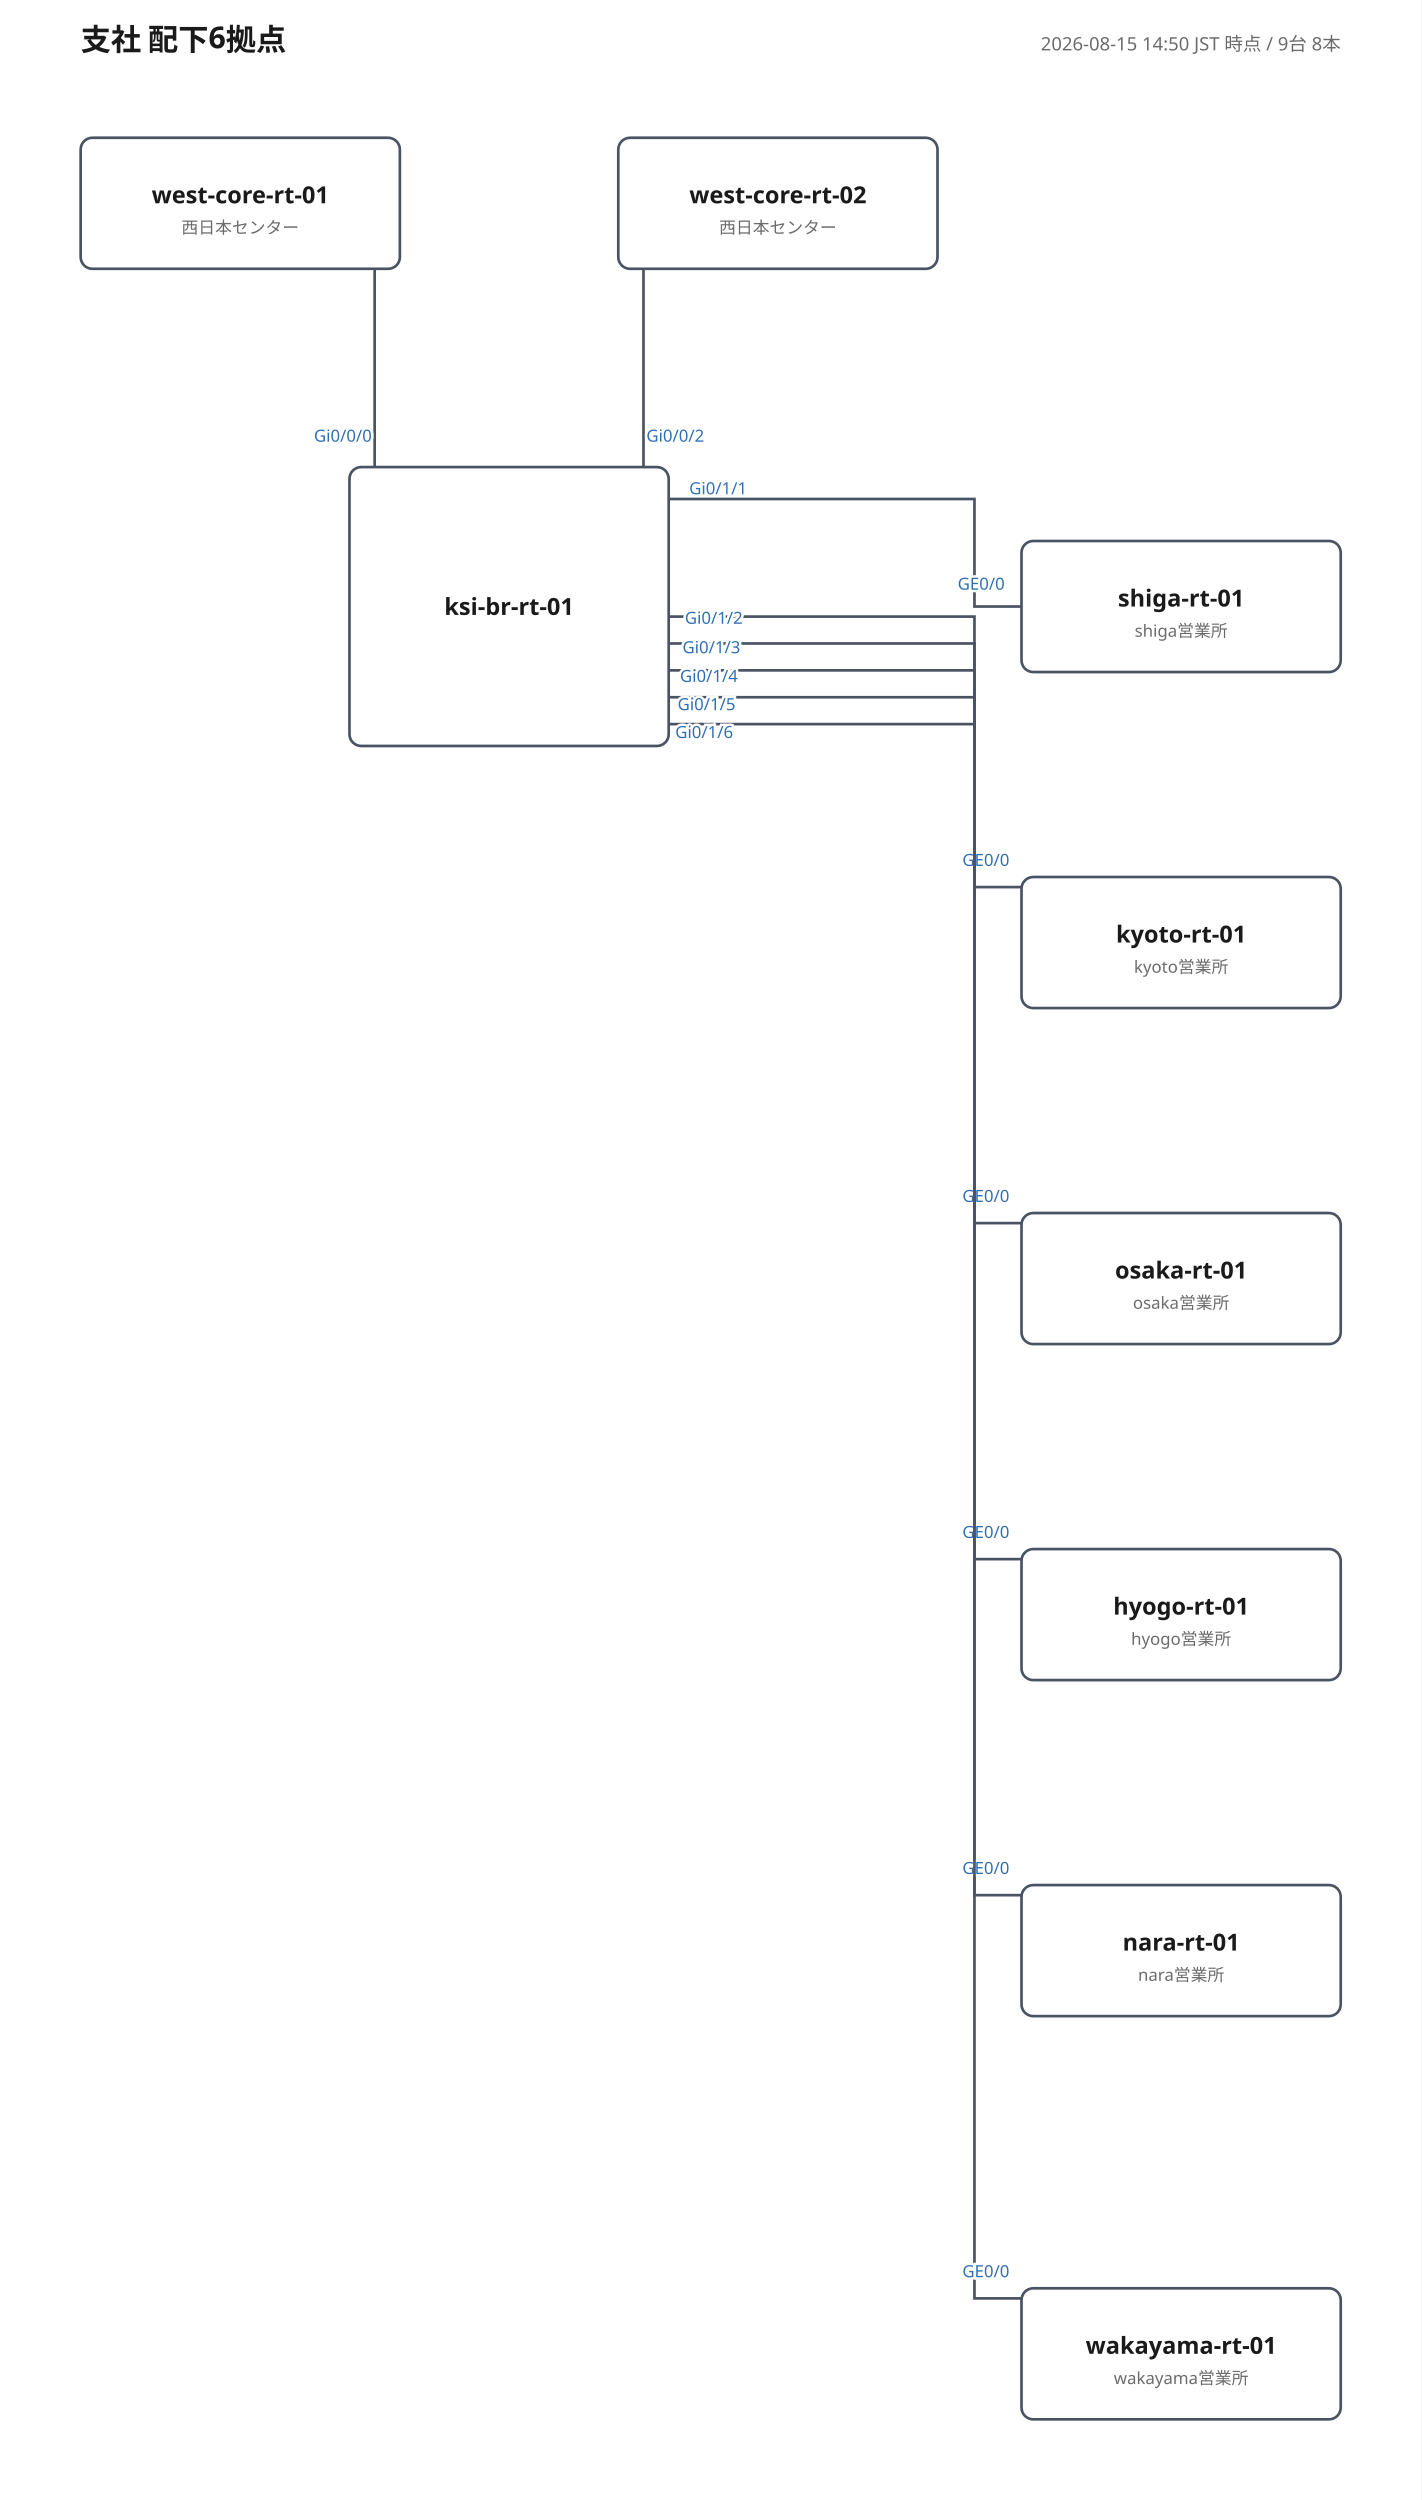
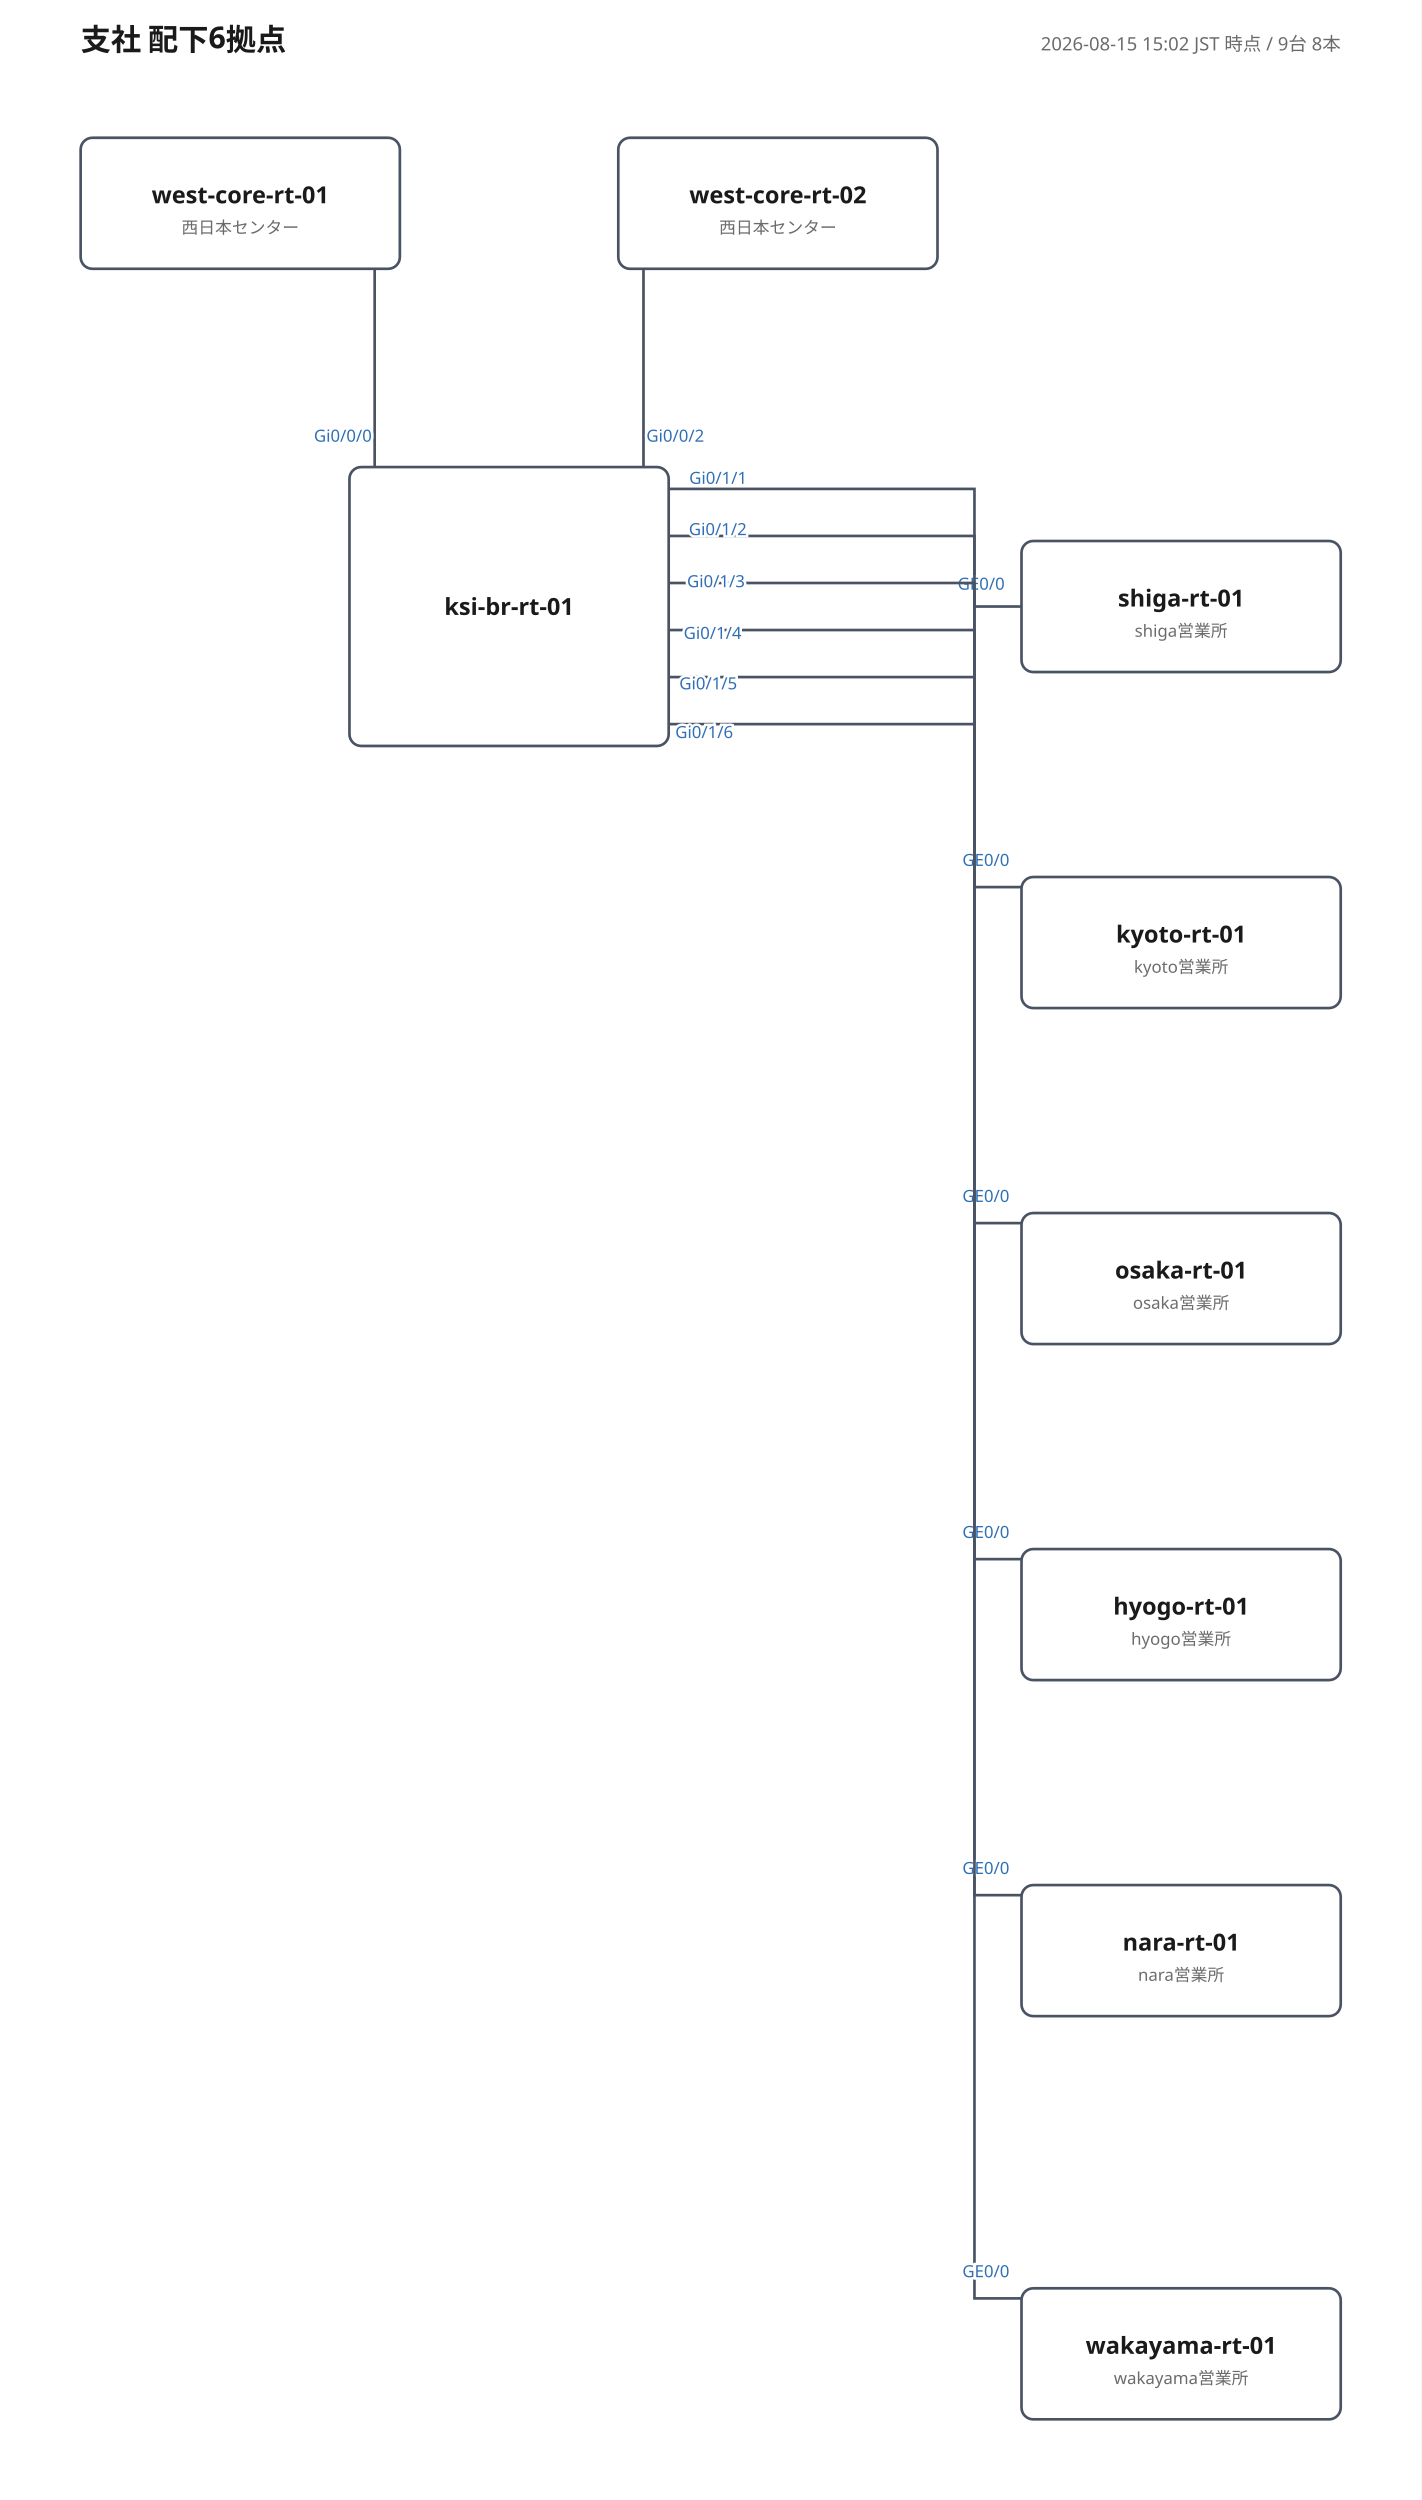
<svg xmlns="http://www.w3.org/2000/svg" width="846" height="1488" viewBox="0 0 846 1488" font-family="'Yu Gothic', 'Hiragino Kaku Gothic ProN', Meiryo, 'Noto Sans JP', sans-serif">
  <rect width="100%" height="100%" fill="#ffffff" />
  <text x="48" y="30" font-size="18" font-weight="700" fill="#1a1a1a">支社 配下6拠点</text>
-   <text x="798" y="30" font-size="11" fill="#6b6b6b" text-anchor="end">2026-08-15 14:50 JST 時点 / 9台 8本</text>
+   <text x="798" y="30" font-size="11" fill="#6b6b6b" text-anchor="end">2026-08-15 15:02 JST 時点 / 9台 8本</text>
  <polyline points="223,278 223,160" fill="none" stroke="#4a5364" stroke-width="1.6" />
  <text class="port-label" x="221.3" y="262.9" font-size="10" fill="#2f6fb5" text-anchor="end" paint-order="stroke" stroke="#ffffff" stroke-width="3">Gi0/0/0</text>
  <text class="port-label" x="223.9" y="177.6" font-size="10" fill="#2f6fb5" text-anchor="start" paint-order="stroke" stroke="#ffffff" stroke-width="3" />
  <polyline points="383,278 383,160" fill="none" stroke="#4a5364" stroke-width="1.6" />
  <text class="port-label" x="384.7" y="262.9" font-size="10" fill="#2f6fb5" text-anchor="start" paint-order="stroke" stroke="#ffffff" stroke-width="3">Gi0/0/2</text>
  <text class="port-label" x="382.1" y="177.6" font-size="10" fill="#2f6fb5" text-anchor="end" paint-order="stroke" stroke="#ffffff" stroke-width="3" />
-   <polyline points="398,297 580,297 580,361 608,361" fill="none" stroke="#4a5364" stroke-width="1.6" />
-   <text class="port-label" x="410.2" y="294.2" font-size="10" fill="#2f6fb5" text-anchor="start" paint-order="stroke" stroke="#ffffff" stroke-width="3">Gi0/1/1</text>
+   <polyline points="398,291 580,291 580,361 608,361" fill="none" stroke="#4a5364" stroke-width="1.6" />
+   <text class="port-label" x="410.2" y="288.0" font-size="10" fill="#2f6fb5" text-anchor="start" paint-order="stroke" stroke="#ffffff" stroke-width="3">Gi0/1/1</text>
  <text class="port-label" x="598.0" y="351.0" font-size="10" fill="#2f6fb5" text-anchor="end" paint-order="stroke" stroke="#ffffff" stroke-width="3">GE0/0</text>
-   <polyline points="398,367 580,367 580,528 608,528" fill="none" stroke="#4a5364" stroke-width="1.6" />
-   <text class="port-label" x="407.6" y="371.3" font-size="10" fill="#2f6fb5" text-anchor="start" paint-order="stroke" stroke="#ffffff" stroke-width="3">Gi0/1/2</text>
+   <polyline points="398,319 580,319 580,528 608,528" fill="none" stroke="#4a5364" stroke-width="1.6" />
+   <text class="port-label" x="410.0" y="318.5" font-size="10" fill="#2f6fb5" text-anchor="start" paint-order="stroke" stroke="#ffffff" stroke-width="3">Gi0/1/2</text>
  <text class="port-label" x="600.8" y="515.4" font-size="10" fill="#2f6fb5" text-anchor="end" paint-order="stroke" stroke="#ffffff" stroke-width="3">GE0/0</text>
-   <polyline points="398,383 580,383 580,728 608,728" fill="none" stroke="#4a5364" stroke-width="1.6" />
-   <text class="port-label" x="406.2" y="388.8" font-size="10" fill="#2f6fb5" text-anchor="start" paint-order="stroke" stroke="#ffffff" stroke-width="3">Gi0/1/3</text>
+   <polyline points="398,347 580,347 580,728 608,728" fill="none" stroke="#4a5364" stroke-width="1.6" />
+   <text class="port-label" x="408.9" y="349.5" font-size="10" fill="#2f6fb5" text-anchor="start" paint-order="stroke" stroke="#ffffff" stroke-width="3">Gi0/1/3</text>
  <text class="port-label" x="600.8" y="715.4" font-size="10" fill="#2f6fb5" text-anchor="end" paint-order="stroke" stroke="#ffffff" stroke-width="3">GE0/0</text>
-   <polyline points="398,399 580,399 580,928 608,928" fill="none" stroke="#4a5364" stroke-width="1.6" />
-   <text class="port-label" x="404.7" y="405.9" font-size="10" fill="#2f6fb5" text-anchor="start" paint-order="stroke" stroke="#ffffff" stroke-width="3">Gi0/1/4</text>
+   <polyline points="398,375 580,375 580,928 608,928" fill="none" stroke="#4a5364" stroke-width="1.6" />
+   <text class="port-label" x="406.9" y="380.3" font-size="10" fill="#2f6fb5" text-anchor="start" paint-order="stroke" stroke="#ffffff" stroke-width="3">Gi0/1/4</text>
  <text class="port-label" x="600.8" y="915.4" font-size="10" fill="#2f6fb5" text-anchor="end" paint-order="stroke" stroke="#ffffff" stroke-width="3">GE0/0</text>
-   <polyline points="398,415 580,415 580,1128 608,1128" fill="none" stroke="#4a5364" stroke-width="1.6" />
-   <text class="port-label" x="403.3" y="422.7" font-size="10" fill="#2f6fb5" text-anchor="start" paint-order="stroke" stroke="#ffffff" stroke-width="3">Gi0/1/5</text>
+   <polyline points="398,403 580,403 580,1128 608,1128" fill="none" stroke="#4a5364" stroke-width="1.6" />
+   <text class="port-label" x="404.3" y="410.3" font-size="10" fill="#2f6fb5" text-anchor="start" paint-order="stroke" stroke="#ffffff" stroke-width="3">Gi0/1/5</text>
  <text class="port-label" x="600.8" y="1115.4" font-size="10" fill="#2f6fb5" text-anchor="end" paint-order="stroke" stroke="#ffffff" stroke-width="3">GE0/0</text>
  <polyline points="398,431 580,431 580,1368 608,1368" fill="none" stroke="#4a5364" stroke-width="1.6" />
  <text class="port-label" x="401.9" y="439.3" font-size="10" fill="#2f6fb5" text-anchor="start" paint-order="stroke" stroke="#ffffff" stroke-width="3">Gi0/1/6</text>
  <text class="port-label" x="600.8" y="1355.4" font-size="10" fill="#2f6fb5" text-anchor="end" paint-order="stroke" stroke="#ffffff" stroke-width="3">GE0/0</text>
  <g>
    <rect x="208" y="278" width="190" height="166" rx="7" fill="#ffffff" stroke="#4a5364" stroke-width="1.6" />
    <text x="303" y="366" font-size="14" font-weight="700" fill="#1a1a1a" text-anchor="middle">ksi-br-rt-01</text>
  </g>
  <g>
    <rect x="48" y="82" width="190" height="78" rx="7" fill="#ffffff" stroke="#4a5364" stroke-width="1.6" />
    <text x="143" y="121" font-size="14" font-weight="700" fill="#1a1a1a" text-anchor="middle">west-core-rt-01</text>
    <text x="143" y="139" font-size="10" fill="#6b6b6b" text-anchor="middle">西日本センター</text>
  </g>
  <g>
    <rect x="368" y="82" width="190" height="78" rx="7" fill="#ffffff" stroke="#4a5364" stroke-width="1.6" />
    <text x="463" y="121" font-size="14" font-weight="700" fill="#1a1a1a" text-anchor="middle">west-core-rt-02</text>
    <text x="463" y="139" font-size="10" fill="#6b6b6b" text-anchor="middle">西日本センター</text>
  </g>
  <g>
    <rect x="608" y="322" width="190" height="78" rx="7" fill="#ffffff" stroke="#4a5364" stroke-width="1.6" />
    <text x="703" y="361" font-size="14" font-weight="700" fill="#1a1a1a" text-anchor="middle">shiga-rt-01</text>
    <text x="703" y="379" font-size="10" fill="#6b6b6b" text-anchor="middle">shiga営業所</text>
  </g>
  <g>
    <rect x="608" y="522" width="190" height="78" rx="7" fill="#ffffff" stroke="#4a5364" stroke-width="1.6" />
    <text x="703" y="561" font-size="14" font-weight="700" fill="#1a1a1a" text-anchor="middle">kyoto-rt-01</text>
    <text x="703" y="579" font-size="10" fill="#6b6b6b" text-anchor="middle">kyoto営業所</text>
  </g>
  <g>
    <rect x="608" y="722" width="190" height="78" rx="7" fill="#ffffff" stroke="#4a5364" stroke-width="1.6" />
    <text x="703" y="761" font-size="14" font-weight="700" fill="#1a1a1a" text-anchor="middle">osaka-rt-01</text>
    <text x="703" y="779" font-size="10" fill="#6b6b6b" text-anchor="middle">osaka営業所</text>
  </g>
  <g>
    <rect x="608" y="922" width="190" height="78" rx="7" fill="#ffffff" stroke="#4a5364" stroke-width="1.6" />
    <text x="703" y="961" font-size="14" font-weight="700" fill="#1a1a1a" text-anchor="middle">hyogo-rt-01</text>
    <text x="703" y="979" font-size="10" fill="#6b6b6b" text-anchor="middle">hyogo営業所</text>
  </g>
  <g>
    <rect x="608" y="1122" width="190" height="78" rx="7" fill="#ffffff" stroke="#4a5364" stroke-width="1.6" />
    <text x="703" y="1161" font-size="14" font-weight="700" fill="#1a1a1a" text-anchor="middle">nara-rt-01</text>
    <text x="703" y="1179" font-size="10" fill="#6b6b6b" text-anchor="middle">nara営業所</text>
  </g>
  <g>
    <rect x="608" y="1362" width="190" height="78" rx="7" fill="#ffffff" stroke="#4a5364" stroke-width="1.6" />
    <text x="703" y="1401" font-size="14" font-weight="700" fill="#1a1a1a" text-anchor="middle">wakayama-rt-01</text>
    <text x="703" y="1419" font-size="10" fill="#6b6b6b" text-anchor="middle">wakayama営業所</text>
  </g>
</svg>
